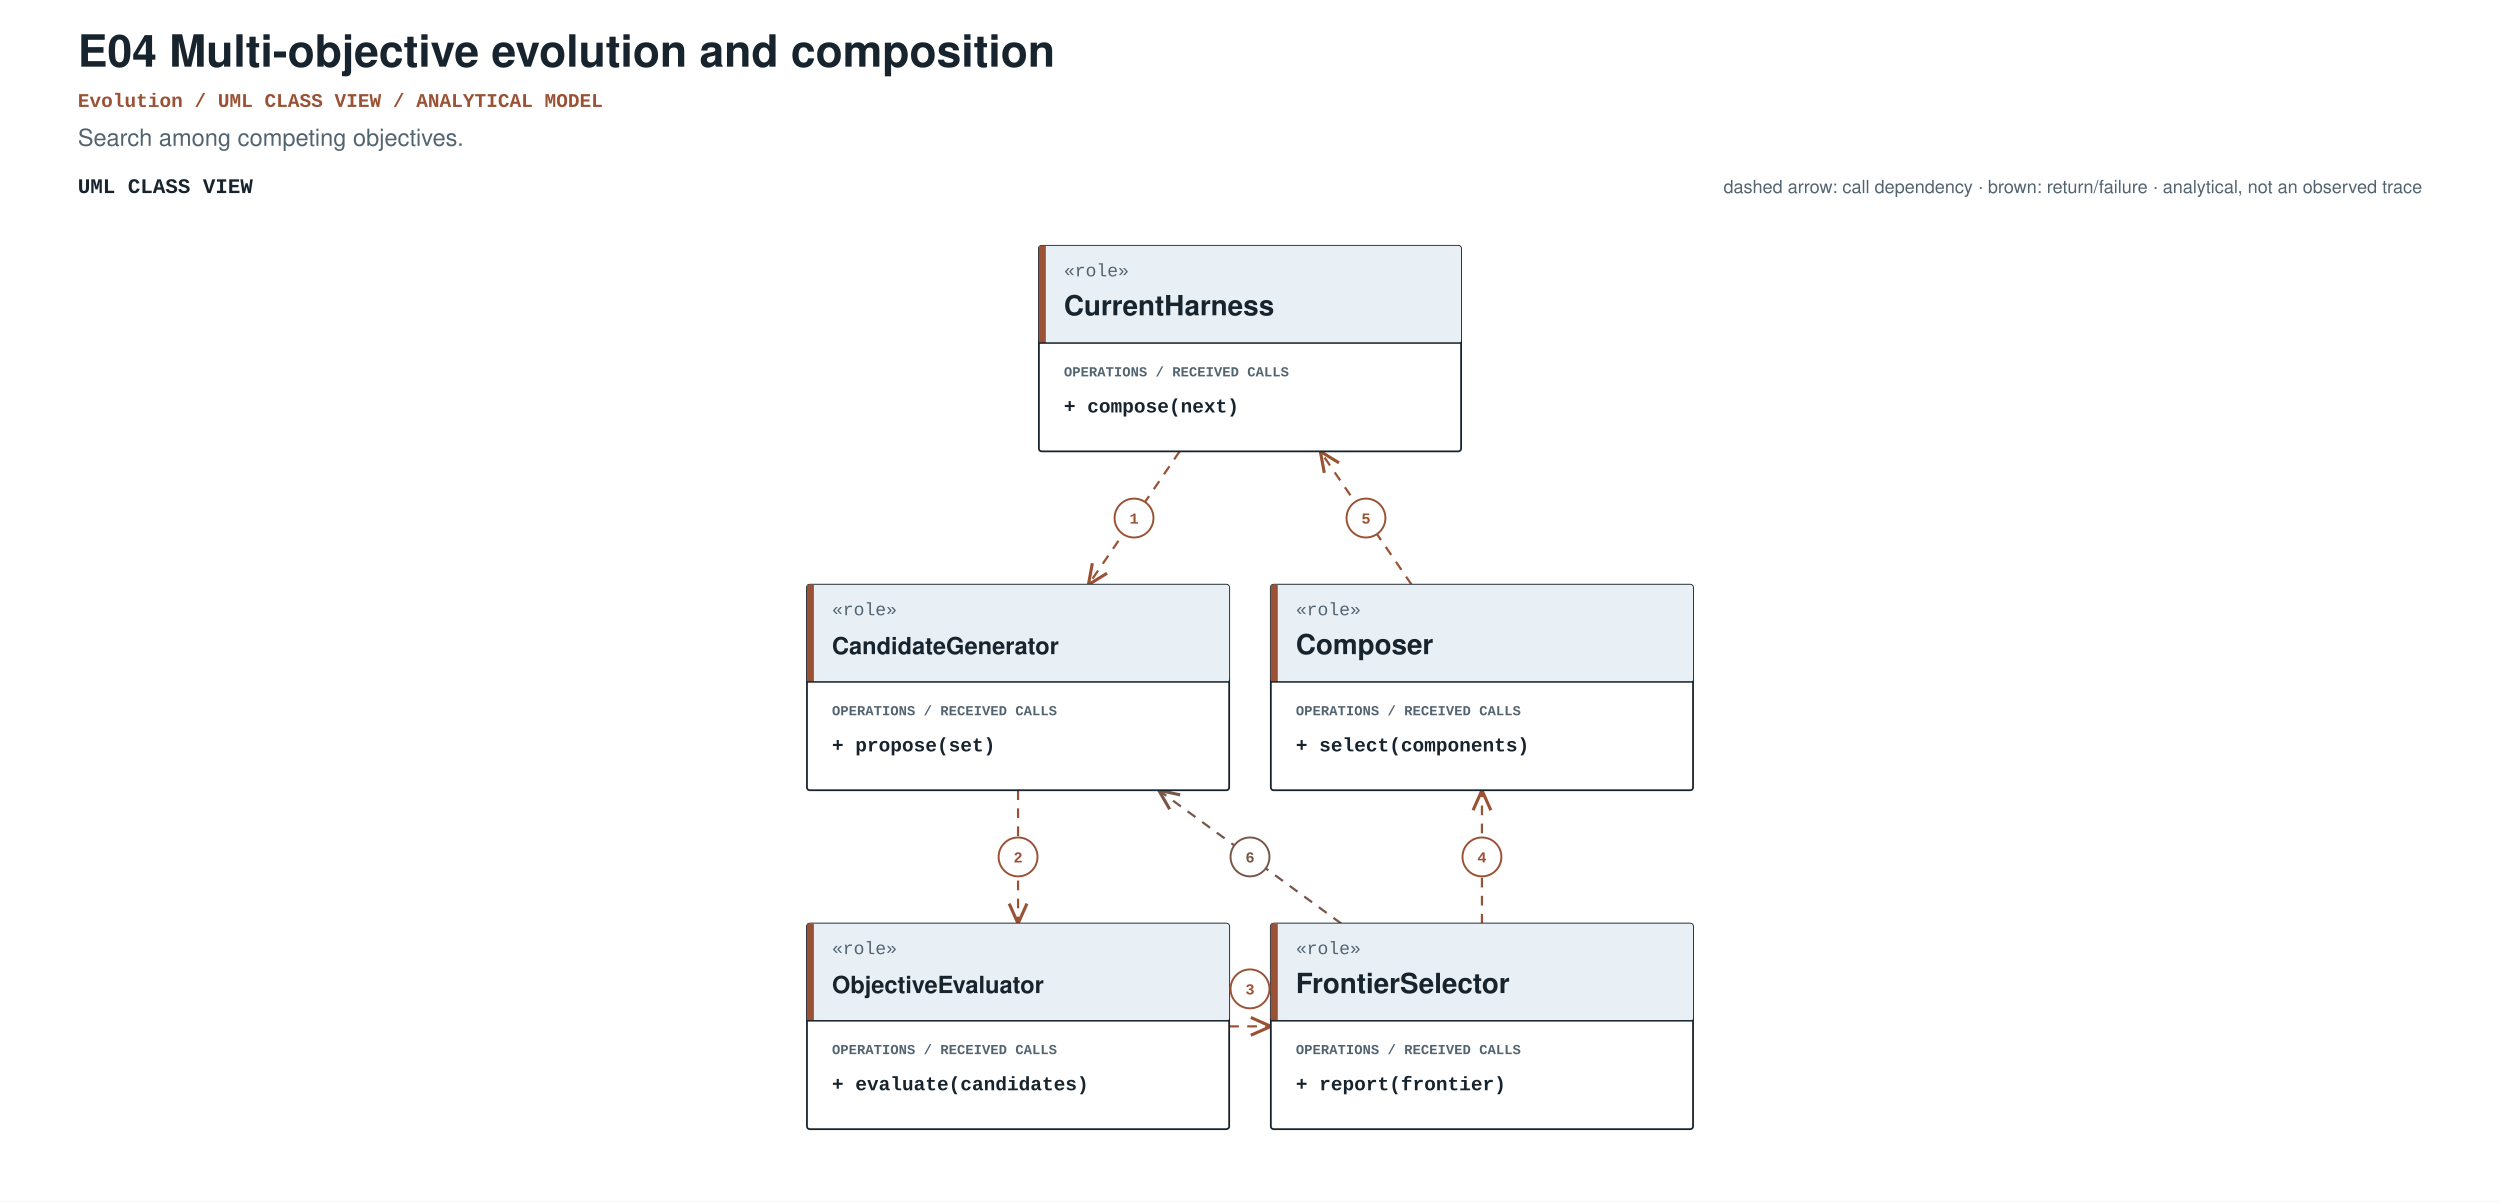
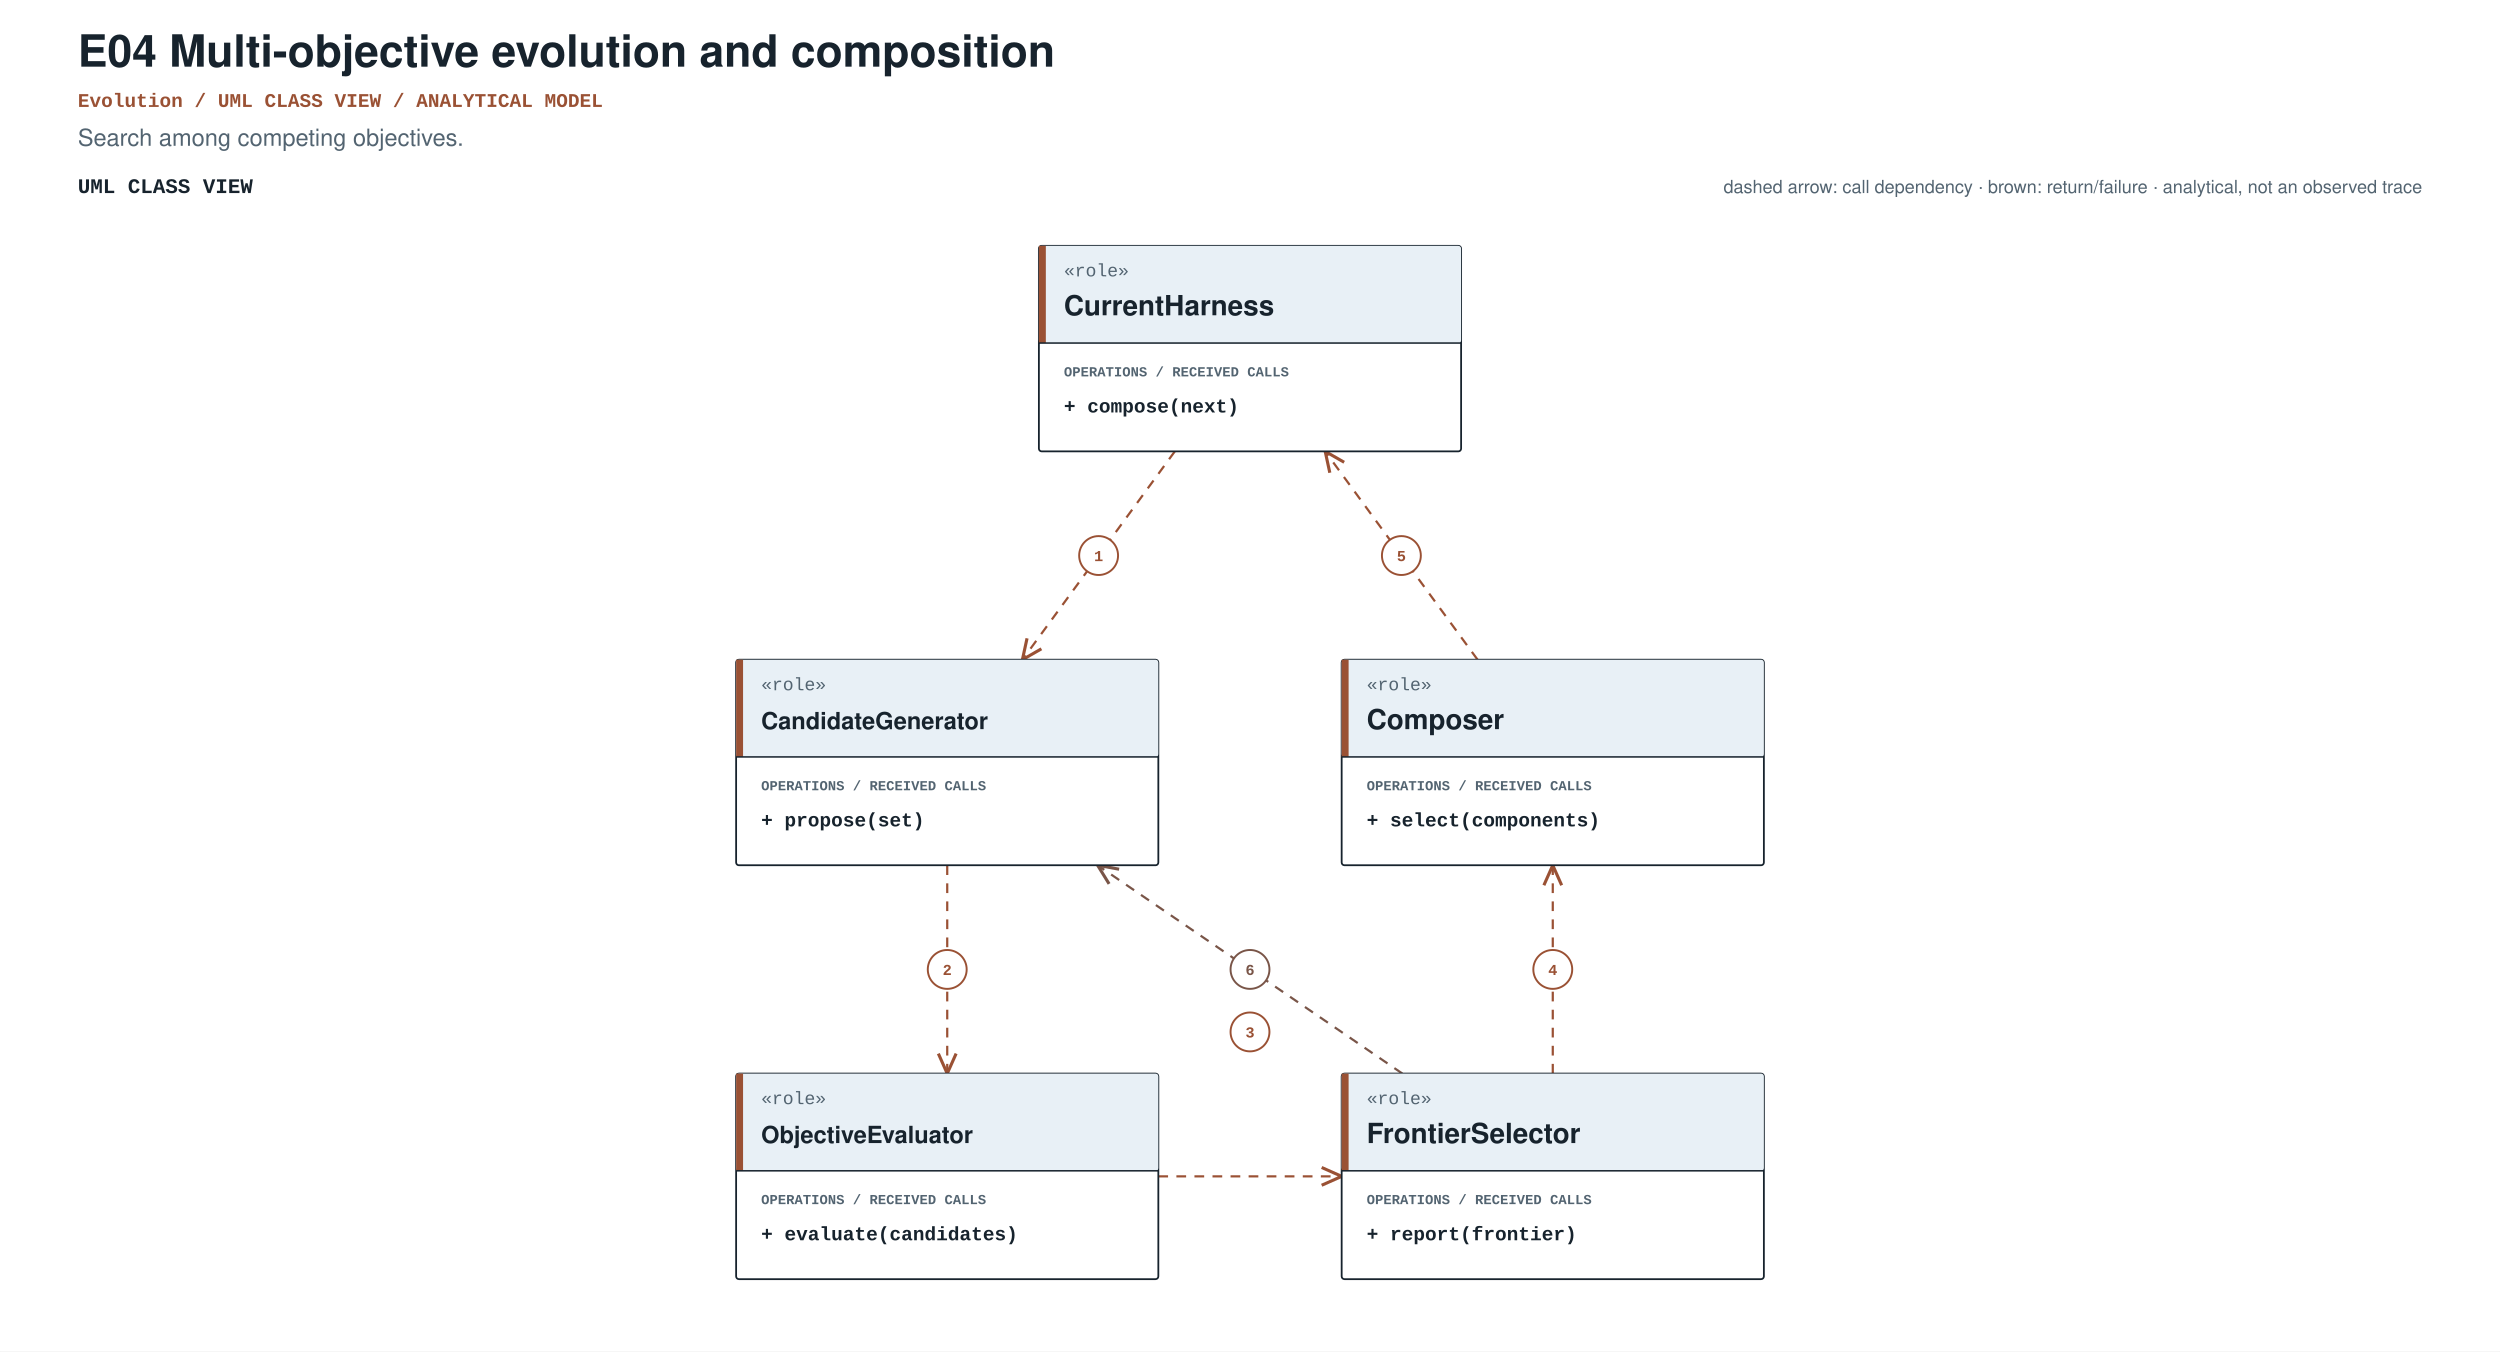
- <svg xmlns="http://www.w3.org/2000/svg" viewBox="0 0 1800 865" width="183mm" height="87.94mm" role="img" data-diagram-type="uml-class" data-pattern-id="E04" aria-labelledby="title-E04 desc-E04">
+ <svg xmlns="http://www.w3.org/2000/svg" viewBox="0 0 1800 973" width="183mm" height="98.92mm" role="img" data-diagram-type="uml-class" data-pattern-id="E04" aria-labelledby="title-E04 desc-E04">
  <defs>
    <marker id="umlOpenAccent" markerWidth="12" markerHeight="10" refX="10" refY="5" orient="auto" markerUnits="strokeWidth">
      <path d="M1,1 L10,5 L1,9" fill="none" stroke="#9A5134" stroke-width="1.4" />
    </marker>
    <marker id="umlOpenReturn" markerWidth="12" markerHeight="10" refX="10" refY="5" orient="auto" markerUnits="strokeWidth">
      <path d="M1,1 L10,5 L1,9" fill="none" stroke="#795548" stroke-width="1.4" />
    </marker>
  </defs>
-   <rect x="0" y="0" width="1800" height="865" rx="0" fill="#FFFFFF" stroke="none" stroke-width="1.2" />
+   <rect x="0" y="0" width="1800" height="973" rx="0" fill="#FFFFFF" stroke="none" stroke-width="1.2" />
  <text x="56" y="48" font-family="Helvetica Neue, Helvetica, Arial, sans-serif" font-size="32" font-weight="700" fill="#17232D" text-anchor="start">E04  Multi-objective evolution and composition</text>
  <text x="56" y="77" font-family="Menlo, Monaco, Courier New, monospace" font-size="14" font-weight="700" fill="#9A5134" text-anchor="start">Evolution / UML CLASS VIEW / ANALYTICAL MODEL</text>
  <text font-family="Helvetica Neue, Helvetica, Arial, sans-serif" font-size="17" font-weight="400" fill="#536471" text-anchor="start">
    <tspan x="56" y="105">Search among competing objectives.</tspan>
  </text>
  <text x="56" y="139" font-family="Menlo, Monaco, Courier New, monospace" font-size="15" font-weight="700" fill="#17232D" text-anchor="start">UML CLASS VIEW</text>
  <text x="1744" y="139" font-family="Helvetica Neue, Helvetica, Arial, sans-serif" font-size="13" font-weight="400" fill="#536471" text-anchor="end">dashed arrow: call dependency · brown: return/failure · analytical, not an observed trace</text>
  <g class="dependency forward" data-source="CurrentHarness" data-target="CandidateGenerator" data-numbers="1" data-messages="propose(set)">
-     <path d="M 849.35 325 Q 816.5 373 783.65 421" fill="none" stroke="#9A5134" stroke-width="1.6" stroke-dasharray="7 6" marker-end="url(#umlOpenAccent)" />
+     <path d="M 845.87 325 Q 791 400 736.13 475" fill="none" stroke="#9A5134" stroke-width="1.6" stroke-dasharray="7 6" marker-end="url(#umlOpenAccent)" />
  </g>
  <g class="dependency forward" data-source="CandidateGenerator" data-target="ObjectiveEvaluator" data-numbers="2" data-messages="evaluate(candidates)">
-     <path d="M 733 569 Q 733 617 733 665" fill="none" stroke="#9A5134" stroke-width="1.6" stroke-dasharray="7 6" marker-end="url(#umlOpenAccent)" />
+     <path d="M 682 623 Q 682 698 682 773" fill="none" stroke="#9A5134" stroke-width="1.6" stroke-dasharray="7 6" marker-end="url(#umlOpenAccent)" />
  </g>
  <g class="dependency forward" data-source="ObjectiveEvaluator" data-target="FrontierSelector" data-numbers="3" data-messages="report(frontier)">
-     <path d="M 885 739 Q 900 739 915 739" fill="none" stroke="#9A5134" stroke-width="1.6" stroke-dasharray="7 6" marker-end="url(#umlOpenAccent)" />
+     <path d="M 834 847 Q 900 847 966 847" fill="none" stroke="#9A5134" stroke-width="1.6" stroke-dasharray="7 6" marker-end="url(#umlOpenAccent)" />
  </g>
  <g class="dependency forward" data-source="FrontierSelector" data-target="Composer" data-numbers="4" data-messages="select(components)">
-     <path d="M 1067 665 Q 1067 617 1067 569" fill="none" stroke="#9A5134" stroke-width="1.6" stroke-dasharray="7 6" marker-end="url(#umlOpenAccent)" />
+     <path d="M 1118 773 Q 1118 698 1118 623" fill="none" stroke="#9A5134" stroke-width="1.6" stroke-dasharray="7 6" marker-end="url(#umlOpenAccent)" />
  </g>
  <g class="dependency forward" data-source="Composer" data-target="CurrentHarness" data-numbers="5" data-messages="compose(next)">
-     <path d="M 1016.35 421 Q 983.5 373 950.65 325" fill="none" stroke="#9A5134" stroke-width="1.6" stroke-dasharray="7 6" marker-end="url(#umlOpenAccent)" />
+     <path d="M 1063.87 475 Q 1009 400 954.13 325" fill="none" stroke="#9A5134" stroke-width="1.6" stroke-dasharray="7 6" marker-end="url(#umlOpenAccent)" />
  </g>
  <g class="dependency return-or-failure" data-source="FrontierSelector" data-target="CandidateGenerator" data-numbers="6" data-messages="resample()">
-     <path d="M 965.7 665 Q 900 617 834.3 569" fill="none" stroke="#795548" stroke-width="1.6" stroke-dasharray="7 6" marker-end="url(#umlOpenReturn)" />
+     <path d="M 1009.73 773 Q 900 698 790.27 623" fill="none" stroke="#795548" stroke-width="1.6" stroke-dasharray="7 6" marker-end="url(#umlOpenReturn)" />
  </g>
  <g class="class-node" data-participant="CurrentHarness" data-role="CurrentHarness" data-layer="0">
    <rect x="748" y="177" width="304" height="148" rx="2" fill="#FFFFFF" stroke="#17232D" stroke-width="1.3" class="class-box" />
    <rect x="748" y="177" width="304" height="70" rx="2" fill="#E8F0F6" stroke="none" stroke-width="1.2" class="class-header" />
    <rect x="748" y="177" width="5" height="70" rx="0" fill="#9A5134" stroke="none" stroke-width="1.2" class="class-accent" />
    <text x="766" y="199" font-family="Menlo, Monaco, Courier New, monospace" font-size="13" font-weight="400" fill="#536471" text-anchor="start" class="class-stereotype">«role»</text>
    <text x="766" y="227" font-family="Helvetica Neue, Helvetica, Arial, sans-serif" font-size="20" font-weight="700" fill="#17232D" text-anchor="start" class="class-name">CurrentHarness</text>
    <line x1="748" y1="247" x2="1052" y2="247" stroke="#17232D" stroke-width="1.1" />
    <text x="766" y="271" font-family="Menlo, Monaco, Courier New, monospace" font-size="10" font-weight="700" fill="#536471" text-anchor="start" class="class-compartment-label">OPERATIONS / RECEIVED CALLS</text>
    <text x="766" y="297" font-family="Menlo, Monaco, Courier New, monospace" font-size="14" font-weight="600" fill="#17232D" text-anchor="start" class="class-operation">+ compose(next)</text>
  </g>
  <g class="class-node" data-participant="CandidateGenerator" data-role="CandidateGenerator" data-layer="1">
-     <rect x="581" y="421" width="304" height="148" rx="2" fill="#FFFFFF" stroke="#17232D" stroke-width="1.3" class="class-box" />
-     <rect x="581" y="421" width="304" height="70" rx="2" fill="#E8F0F6" stroke="none" stroke-width="1.2" class="class-header" />
-     <rect x="581" y="421" width="5" height="70" rx="0" fill="#9A5134" stroke="none" stroke-width="1.2" class="class-accent" />
-     <text x="599" y="443" font-family="Menlo, Monaco, Courier New, monospace" font-size="13" font-weight="400" fill="#536471" text-anchor="start" class="class-stereotype">«role»</text>
-     <text x="599" y="471" font-family="Helvetica Neue, Helvetica, Arial, sans-serif" font-size="17" font-weight="700" fill="#17232D" text-anchor="start" class="class-name">CandidateGenerator</text>
-     <line x1="581" y1="491" x2="885" y2="491" stroke="#17232D" stroke-width="1.1" />
-     <text x="599" y="515" font-family="Menlo, Monaco, Courier New, monospace" font-size="10" font-weight="700" fill="#536471" text-anchor="start" class="class-compartment-label">OPERATIONS / RECEIVED CALLS</text>
-     <text x="599" y="541" font-family="Menlo, Monaco, Courier New, monospace" font-size="14" font-weight="600" fill="#17232D" text-anchor="start" class="class-operation">+ propose(set)</text>
+     <rect x="530" y="475" width="304" height="148" rx="2" fill="#FFFFFF" stroke="#17232D" stroke-width="1.3" class="class-box" />
+     <rect x="530" y="475" width="304" height="70" rx="2" fill="#E8F0F6" stroke="none" stroke-width="1.2" class="class-header" />
+     <rect x="530" y="475" width="5" height="70" rx="0" fill="#9A5134" stroke="none" stroke-width="1.2" class="class-accent" />
+     <text x="548" y="497" font-family="Menlo, Monaco, Courier New, monospace" font-size="13" font-weight="400" fill="#536471" text-anchor="start" class="class-stereotype">«role»</text>
+     <text x="548" y="525" font-family="Helvetica Neue, Helvetica, Arial, sans-serif" font-size="17" font-weight="700" fill="#17232D" text-anchor="start" class="class-name">CandidateGenerator</text>
+     <line x1="530" y1="545" x2="834" y2="545" stroke="#17232D" stroke-width="1.1" />
+     <text x="548" y="569" font-family="Menlo, Monaco, Courier New, monospace" font-size="10" font-weight="700" fill="#536471" text-anchor="start" class="class-compartment-label">OPERATIONS / RECEIVED CALLS</text>
+     <text x="548" y="595" font-family="Menlo, Monaco, Courier New, monospace" font-size="14" font-weight="600" fill="#17232D" text-anchor="start" class="class-operation">+ propose(set)</text>
  </g>
  <g class="class-node" data-participant="ObjectiveEvaluator" data-role="ObjectiveEvaluator" data-layer="2">
-     <rect x="581" y="665" width="304" height="148" rx="2" fill="#FFFFFF" stroke="#17232D" stroke-width="1.3" class="class-box" />
-     <rect x="581" y="665" width="304" height="70" rx="2" fill="#E8F0F6" stroke="none" stroke-width="1.2" class="class-header" />
-     <rect x="581" y="665" width="5" height="70" rx="0" fill="#9A5134" stroke="none" stroke-width="1.2" class="class-accent" />
-     <text x="599" y="687" font-family="Menlo, Monaco, Courier New, monospace" font-size="13" font-weight="400" fill="#536471" text-anchor="start" class="class-stereotype">«role»</text>
-     <text x="599" y="715" font-family="Helvetica Neue, Helvetica, Arial, sans-serif" font-size="17" font-weight="700" fill="#17232D" text-anchor="start" class="class-name">ObjectiveEvaluator</text>
-     <line x1="581" y1="735" x2="885" y2="735" stroke="#17232D" stroke-width="1.1" />
-     <text x="599" y="759" font-family="Menlo, Monaco, Courier New, monospace" font-size="10" font-weight="700" fill="#536471" text-anchor="start" class="class-compartment-label">OPERATIONS / RECEIVED CALLS</text>
-     <text x="599" y="785" font-family="Menlo, Monaco, Courier New, monospace" font-size="14" font-weight="600" fill="#17232D" text-anchor="start" class="class-operation">+ evaluate(candidates)</text>
+     <rect x="530" y="773" width="304" height="148" rx="2" fill="#FFFFFF" stroke="#17232D" stroke-width="1.3" class="class-box" />
+     <rect x="530" y="773" width="304" height="70" rx="2" fill="#E8F0F6" stroke="none" stroke-width="1.2" class="class-header" />
+     <rect x="530" y="773" width="5" height="70" rx="0" fill="#9A5134" stroke="none" stroke-width="1.2" class="class-accent" />
+     <text x="548" y="795" font-family="Menlo, Monaco, Courier New, monospace" font-size="13" font-weight="400" fill="#536471" text-anchor="start" class="class-stereotype">«role»</text>
+     <text x="548" y="823" font-family="Helvetica Neue, Helvetica, Arial, sans-serif" font-size="17" font-weight="700" fill="#17232D" text-anchor="start" class="class-name">ObjectiveEvaluator</text>
+     <line x1="530" y1="843" x2="834" y2="843" stroke="#17232D" stroke-width="1.1" />
+     <text x="548" y="867" font-family="Menlo, Monaco, Courier New, monospace" font-size="10" font-weight="700" fill="#536471" text-anchor="start" class="class-compartment-label">OPERATIONS / RECEIVED CALLS</text>
+     <text x="548" y="893" font-family="Menlo, Monaco, Courier New, monospace" font-size="14" font-weight="600" fill="#17232D" text-anchor="start" class="class-operation">+ evaluate(candidates)</text>
  </g>
  <g class="class-node" data-participant="FrontierSelector" data-role="FrontierSelector" data-layer="2">
-     <rect x="915" y="665" width="304" height="148" rx="2" fill="#FFFFFF" stroke="#17232D" stroke-width="1.3" class="class-box" />
-     <rect x="915" y="665" width="304" height="70" rx="2" fill="#E8F0F6" stroke="none" stroke-width="1.2" class="class-header" />
-     <rect x="915" y="665" width="5" height="70" rx="0" fill="#9A5134" stroke="none" stroke-width="1.2" class="class-accent" />
-     <text x="933" y="687" font-family="Menlo, Monaco, Courier New, monospace" font-size="13" font-weight="400" fill="#536471" text-anchor="start" class="class-stereotype">«role»</text>
-     <text x="933" y="715" font-family="Helvetica Neue, Helvetica, Arial, sans-serif" font-size="20" font-weight="700" fill="#17232D" text-anchor="start" class="class-name">FrontierSelector</text>
-     <line x1="915" y1="735" x2="1219" y2="735" stroke="#17232D" stroke-width="1.1" />
-     <text x="933" y="759" font-family="Menlo, Monaco, Courier New, monospace" font-size="10" font-weight="700" fill="#536471" text-anchor="start" class="class-compartment-label">OPERATIONS / RECEIVED CALLS</text>
-     <text x="933" y="785" font-family="Menlo, Monaco, Courier New, monospace" font-size="14" font-weight="600" fill="#17232D" text-anchor="start" class="class-operation">+ report(frontier)</text>
+     <rect x="966" y="773" width="304" height="148" rx="2" fill="#FFFFFF" stroke="#17232D" stroke-width="1.3" class="class-box" />
+     <rect x="966" y="773" width="304" height="70" rx="2" fill="#E8F0F6" stroke="none" stroke-width="1.2" class="class-header" />
+     <rect x="966" y="773" width="5" height="70" rx="0" fill="#9A5134" stroke="none" stroke-width="1.2" class="class-accent" />
+     <text x="984" y="795" font-family="Menlo, Monaco, Courier New, monospace" font-size="13" font-weight="400" fill="#536471" text-anchor="start" class="class-stereotype">«role»</text>
+     <text x="984" y="823" font-family="Helvetica Neue, Helvetica, Arial, sans-serif" font-size="20" font-weight="700" fill="#17232D" text-anchor="start" class="class-name">FrontierSelector</text>
+     <line x1="966" y1="843" x2="1270" y2="843" stroke="#17232D" stroke-width="1.1" />
+     <text x="984" y="867" font-family="Menlo, Monaco, Courier New, monospace" font-size="10" font-weight="700" fill="#536471" text-anchor="start" class="class-compartment-label">OPERATIONS / RECEIVED CALLS</text>
+     <text x="984" y="893" font-family="Menlo, Monaco, Courier New, monospace" font-size="14" font-weight="600" fill="#17232D" text-anchor="start" class="class-operation">+ report(frontier)</text>
  </g>
  <g class="class-node" data-participant="Composer" data-role="Composer" data-layer="1">
-     <rect x="915" y="421" width="304" height="148" rx="2" fill="#FFFFFF" stroke="#17232D" stroke-width="1.3" class="class-box" />
-     <rect x="915" y="421" width="304" height="70" rx="2" fill="#E8F0F6" stroke="none" stroke-width="1.2" class="class-header" />
-     <rect x="915" y="421" width="5" height="70" rx="0" fill="#9A5134" stroke="none" stroke-width="1.2" class="class-accent" />
-     <text x="933" y="443" font-family="Menlo, Monaco, Courier New, monospace" font-size="13" font-weight="400" fill="#536471" text-anchor="start" class="class-stereotype">«role»</text>
-     <text x="933" y="471" font-family="Helvetica Neue, Helvetica, Arial, sans-serif" font-size="20" font-weight="700" fill="#17232D" text-anchor="start" class="class-name">Composer</text>
-     <line x1="915" y1="491" x2="1219" y2="491" stroke="#17232D" stroke-width="1.1" />
-     <text x="933" y="515" font-family="Menlo, Monaco, Courier New, monospace" font-size="10" font-weight="700" fill="#536471" text-anchor="start" class="class-compartment-label">OPERATIONS / RECEIVED CALLS</text>
-     <text x="933" y="541" font-family="Menlo, Monaco, Courier New, monospace" font-size="14" font-weight="600" fill="#17232D" text-anchor="start" class="class-operation">+ select(components)</text>
+     <rect x="966" y="475" width="304" height="148" rx="2" fill="#FFFFFF" stroke="#17232D" stroke-width="1.3" class="class-box" />
+     <rect x="966" y="475" width="304" height="70" rx="2" fill="#E8F0F6" stroke="none" stroke-width="1.2" class="class-header" />
+     <rect x="966" y="475" width="5" height="70" rx="0" fill="#9A5134" stroke="none" stroke-width="1.2" class="class-accent" />
+     <text x="984" y="497" font-family="Menlo, Monaco, Courier New, monospace" font-size="13" font-weight="400" fill="#536471" text-anchor="start" class="class-stereotype">«role»</text>
+     <text x="984" y="525" font-family="Helvetica Neue, Helvetica, Arial, sans-serif" font-size="20" font-weight="700" fill="#17232D" text-anchor="start" class="class-name">Composer</text>
+     <line x1="966" y1="545" x2="1270" y2="545" stroke="#17232D" stroke-width="1.1" />
+     <text x="984" y="569" font-family="Menlo, Monaco, Courier New, monospace" font-size="10" font-weight="700" fill="#536471" text-anchor="start" class="class-compartment-label">OPERATIONS / RECEIVED CALLS</text>
+     <text x="984" y="595" font-family="Menlo, Monaco, Courier New, monospace" font-size="14" font-weight="600" fill="#17232D" text-anchor="start" class="class-operation">+ select(components)</text>
  </g>
  <g class="dependency-badge">
-     <circle cx="816.5" cy="373" r="14" fill="#FFFFFF" stroke="#9A5134" stroke-width="1.4" />
-     <text x="816.5" y="377" font-family="Menlo, Monaco, Courier New, monospace" font-size="11" font-weight="700" fill="#9A5134" text-anchor="middle">1</text>
+     <circle cx="791" cy="400" r="14" fill="#FFFFFF" stroke="#9A5134" stroke-width="1.4" />
+     <text x="791" y="404" font-family="Menlo, Monaco, Courier New, monospace" font-size="11" font-weight="700" fill="#9A5134" text-anchor="middle">1</text>
  </g>
  <g class="dependency-badge">
-     <circle cx="733" cy="617" r="14" fill="#FFFFFF" stroke="#9A5134" stroke-width="1.4" />
-     <text x="733" y="621" font-family="Menlo, Monaco, Courier New, monospace" font-size="11" font-weight="700" fill="#9A5134" text-anchor="middle">2</text>
+     <circle cx="682" cy="698" r="14" fill="#FFFFFF" stroke="#9A5134" stroke-width="1.4" />
+     <text x="682" y="702" font-family="Menlo, Monaco, Courier New, monospace" font-size="11" font-weight="700" fill="#9A5134" text-anchor="middle">2</text>
  </g>
  <g class="dependency-badge">
-     <circle cx="900" cy="712" r="14" fill="#FFFFFF" stroke="#9A5134" stroke-width="1.4" />
-     <text x="900" y="716" font-family="Menlo, Monaco, Courier New, monospace" font-size="11" font-weight="700" fill="#9A5134" text-anchor="middle">3</text>
+     <circle cx="900" cy="743" r="14" fill="#FFFFFF" stroke="#9A5134" stroke-width="1.4" />
+     <text x="900" y="747" font-family="Menlo, Monaco, Courier New, monospace" font-size="11" font-weight="700" fill="#9A5134" text-anchor="middle">3</text>
  </g>
  <g class="dependency-badge">
-     <circle cx="1067" cy="617" r="14" fill="#FFFFFF" stroke="#9A5134" stroke-width="1.4" />
-     <text x="1067" y="621" font-family="Menlo, Monaco, Courier New, monospace" font-size="11" font-weight="700" fill="#9A5134" text-anchor="middle">4</text>
+     <circle cx="1118" cy="698" r="14" fill="#FFFFFF" stroke="#9A5134" stroke-width="1.4" />
+     <text x="1118" y="702" font-family="Menlo, Monaco, Courier New, monospace" font-size="11" font-weight="700" fill="#9A5134" text-anchor="middle">4</text>
  </g>
  <g class="dependency-badge">
-     <circle cx="983.5" cy="373" r="14" fill="#FFFFFF" stroke="#9A5134" stroke-width="1.4" />
-     <text x="983.5" y="377" font-family="Menlo, Monaco, Courier New, monospace" font-size="11" font-weight="700" fill="#9A5134" text-anchor="middle">5</text>
+     <circle cx="1009" cy="400" r="14" fill="#FFFFFF" stroke="#9A5134" stroke-width="1.4" />
+     <text x="1009" y="404" font-family="Menlo, Monaco, Courier New, monospace" font-size="11" font-weight="700" fill="#9A5134" text-anchor="middle">5</text>
  </g>
  <g class="dependency-badge">
-     <circle cx="900" cy="617" r="14" fill="#FFFFFF" stroke="#795548" stroke-width="1.4" />
-     <text x="900" y="621" font-family="Menlo, Monaco, Courier New, monospace" font-size="11" font-weight="700" fill="#795548" text-anchor="middle">6</text>
+     <circle cx="900" cy="698" r="14" fill="#FFFFFF" stroke="#795548" stroke-width="1.4" />
+     <text x="900" y="702" font-family="Menlo, Monaco, Courier New, monospace" font-size="11" font-weight="700" fill="#795548" text-anchor="middle">6</text>
  </g>
</svg>
